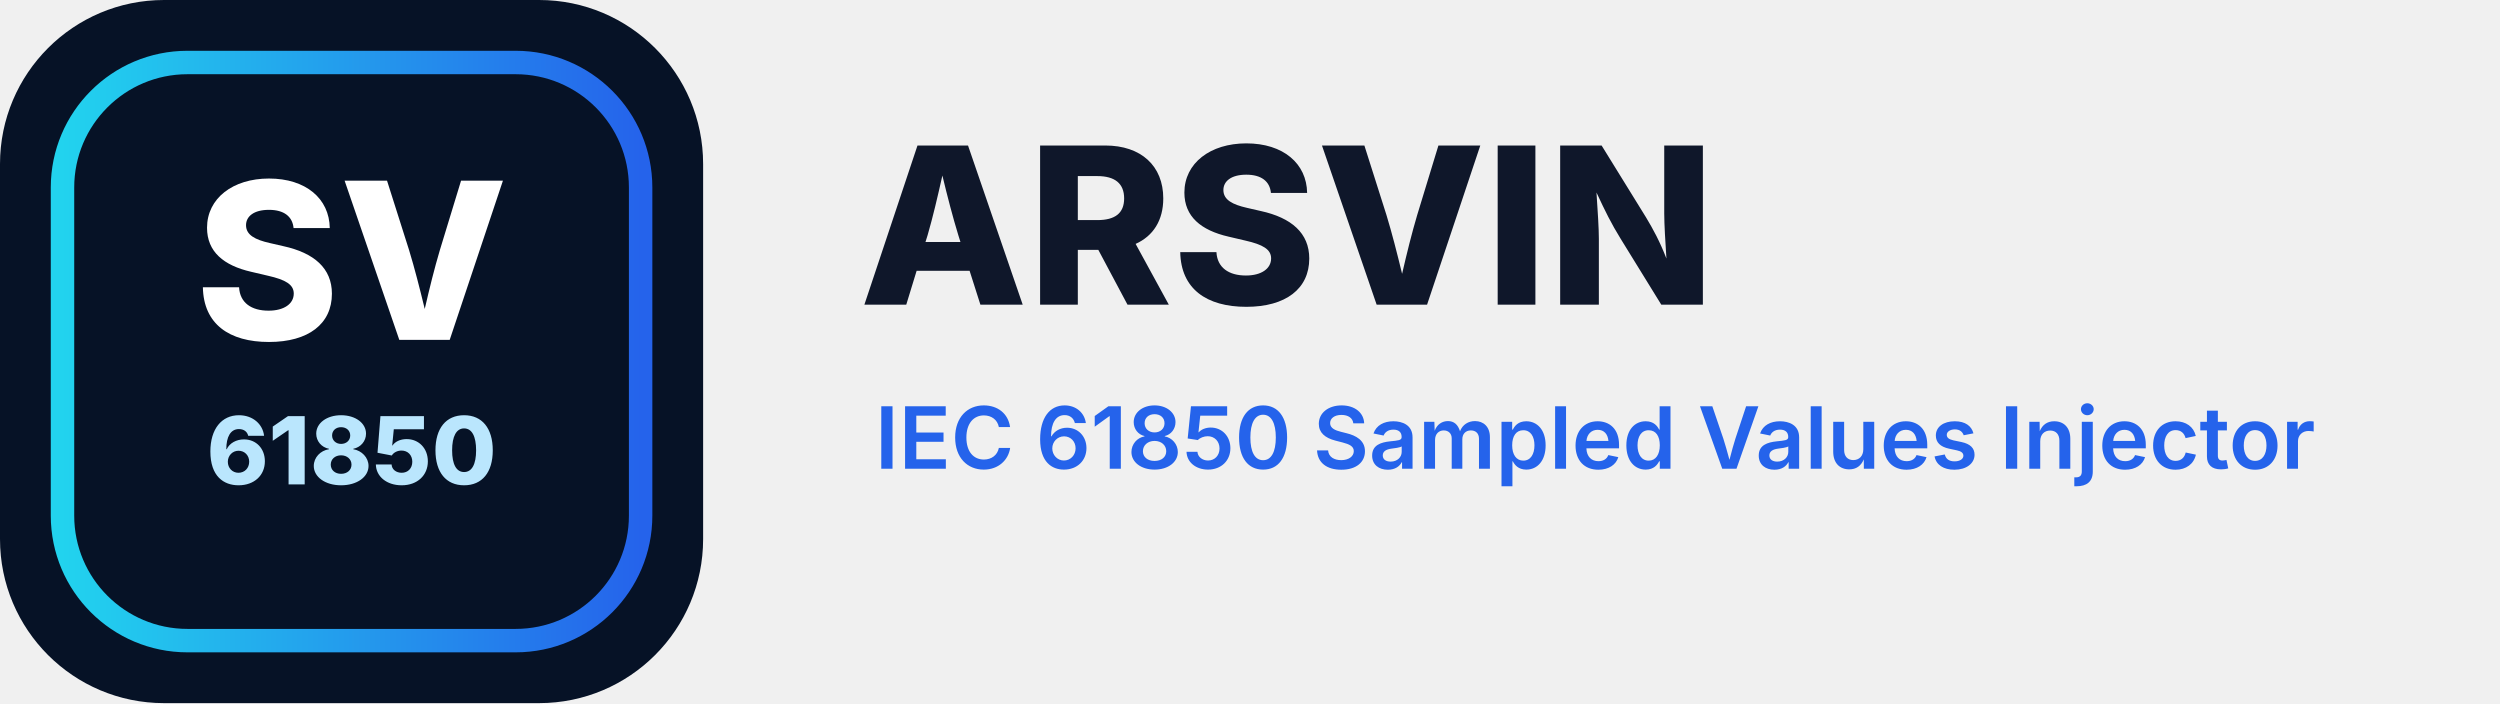
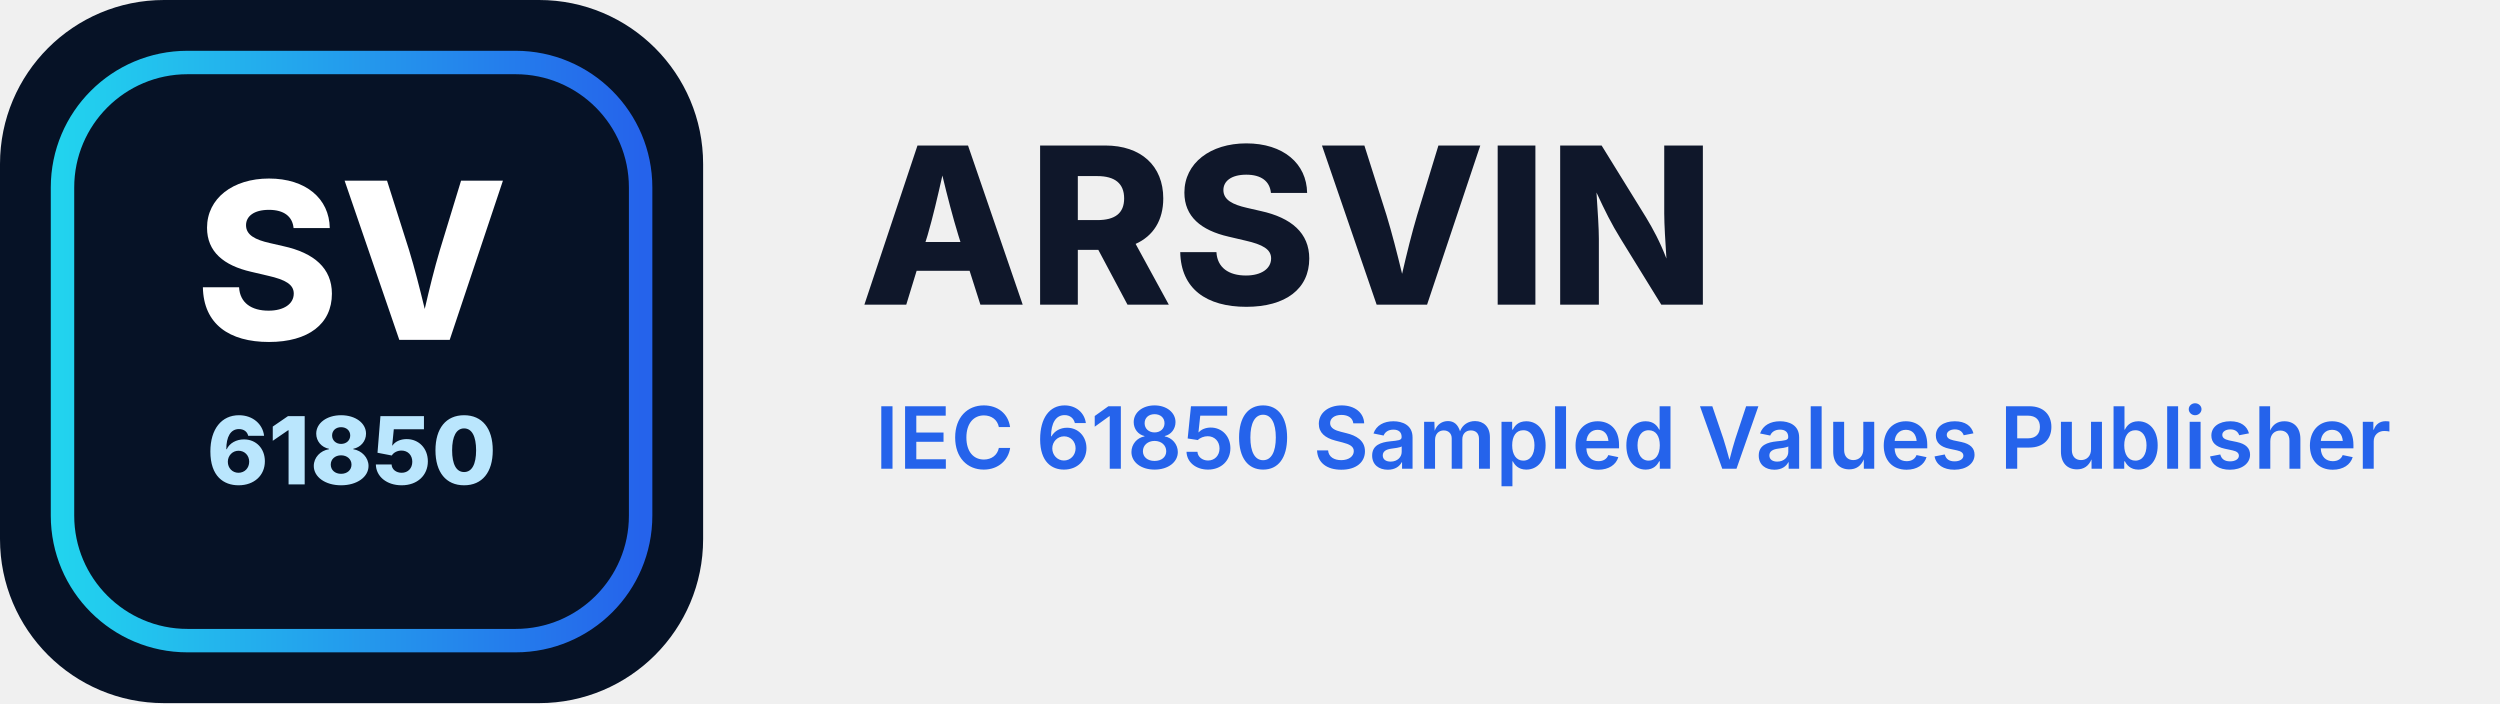
<svg xmlns="http://www.w3.org/2000/svg" width="640" height="180" viewBox="0 0 640 180" role="img" aria-label="ARSVIN logo">
  <defs>
    <linearGradient id="g" x1="0" x2="1">
      <stop offset="0" stop-color="#22d3ee" />
      <stop offset="1" stop-color="#2563eb" />
    </linearGradient>
  </defs>
  <rect width="180" height="180" rx="42" fill="#061226" />
  <rect x="16" y="16" width="148" height="148" rx="32" fill="none" stroke="url(#g)" stroke-width="6" />
  <text x="90" y="87" text-anchor="middle" font-family="Inter,Segoe UI,Arial,sans-serif" font-size="56" font-weight="800" fill="white">SV</text>
  <text x="90" y="124" text-anchor="middle" font-family="Inter,Segoe UI,Arial,sans-serif" font-size="24" font-weight="800" fill="#bae6fd">61850</text>
  <text x="220" y="78" font-family="Inter,Segoe UI,Arial,sans-serif" font-size="56" font-weight="800" fill="#0f172a">ARSVIN</text>
-   <text x="224" y="120" font-family="Inter,Segoe UI,Arial,sans-serif" font-size="22" font-weight="600" fill="#2563eb">IEC 61850 Sampled Values Injector</text>
+   <text x="224" y="120" font-family="Inter,Segoe UI,Arial,sans-serif" font-size="22" font-weight="600" fill="#2563eb">IEC 61850 Sampled Values Publisher</text>
</svg>
